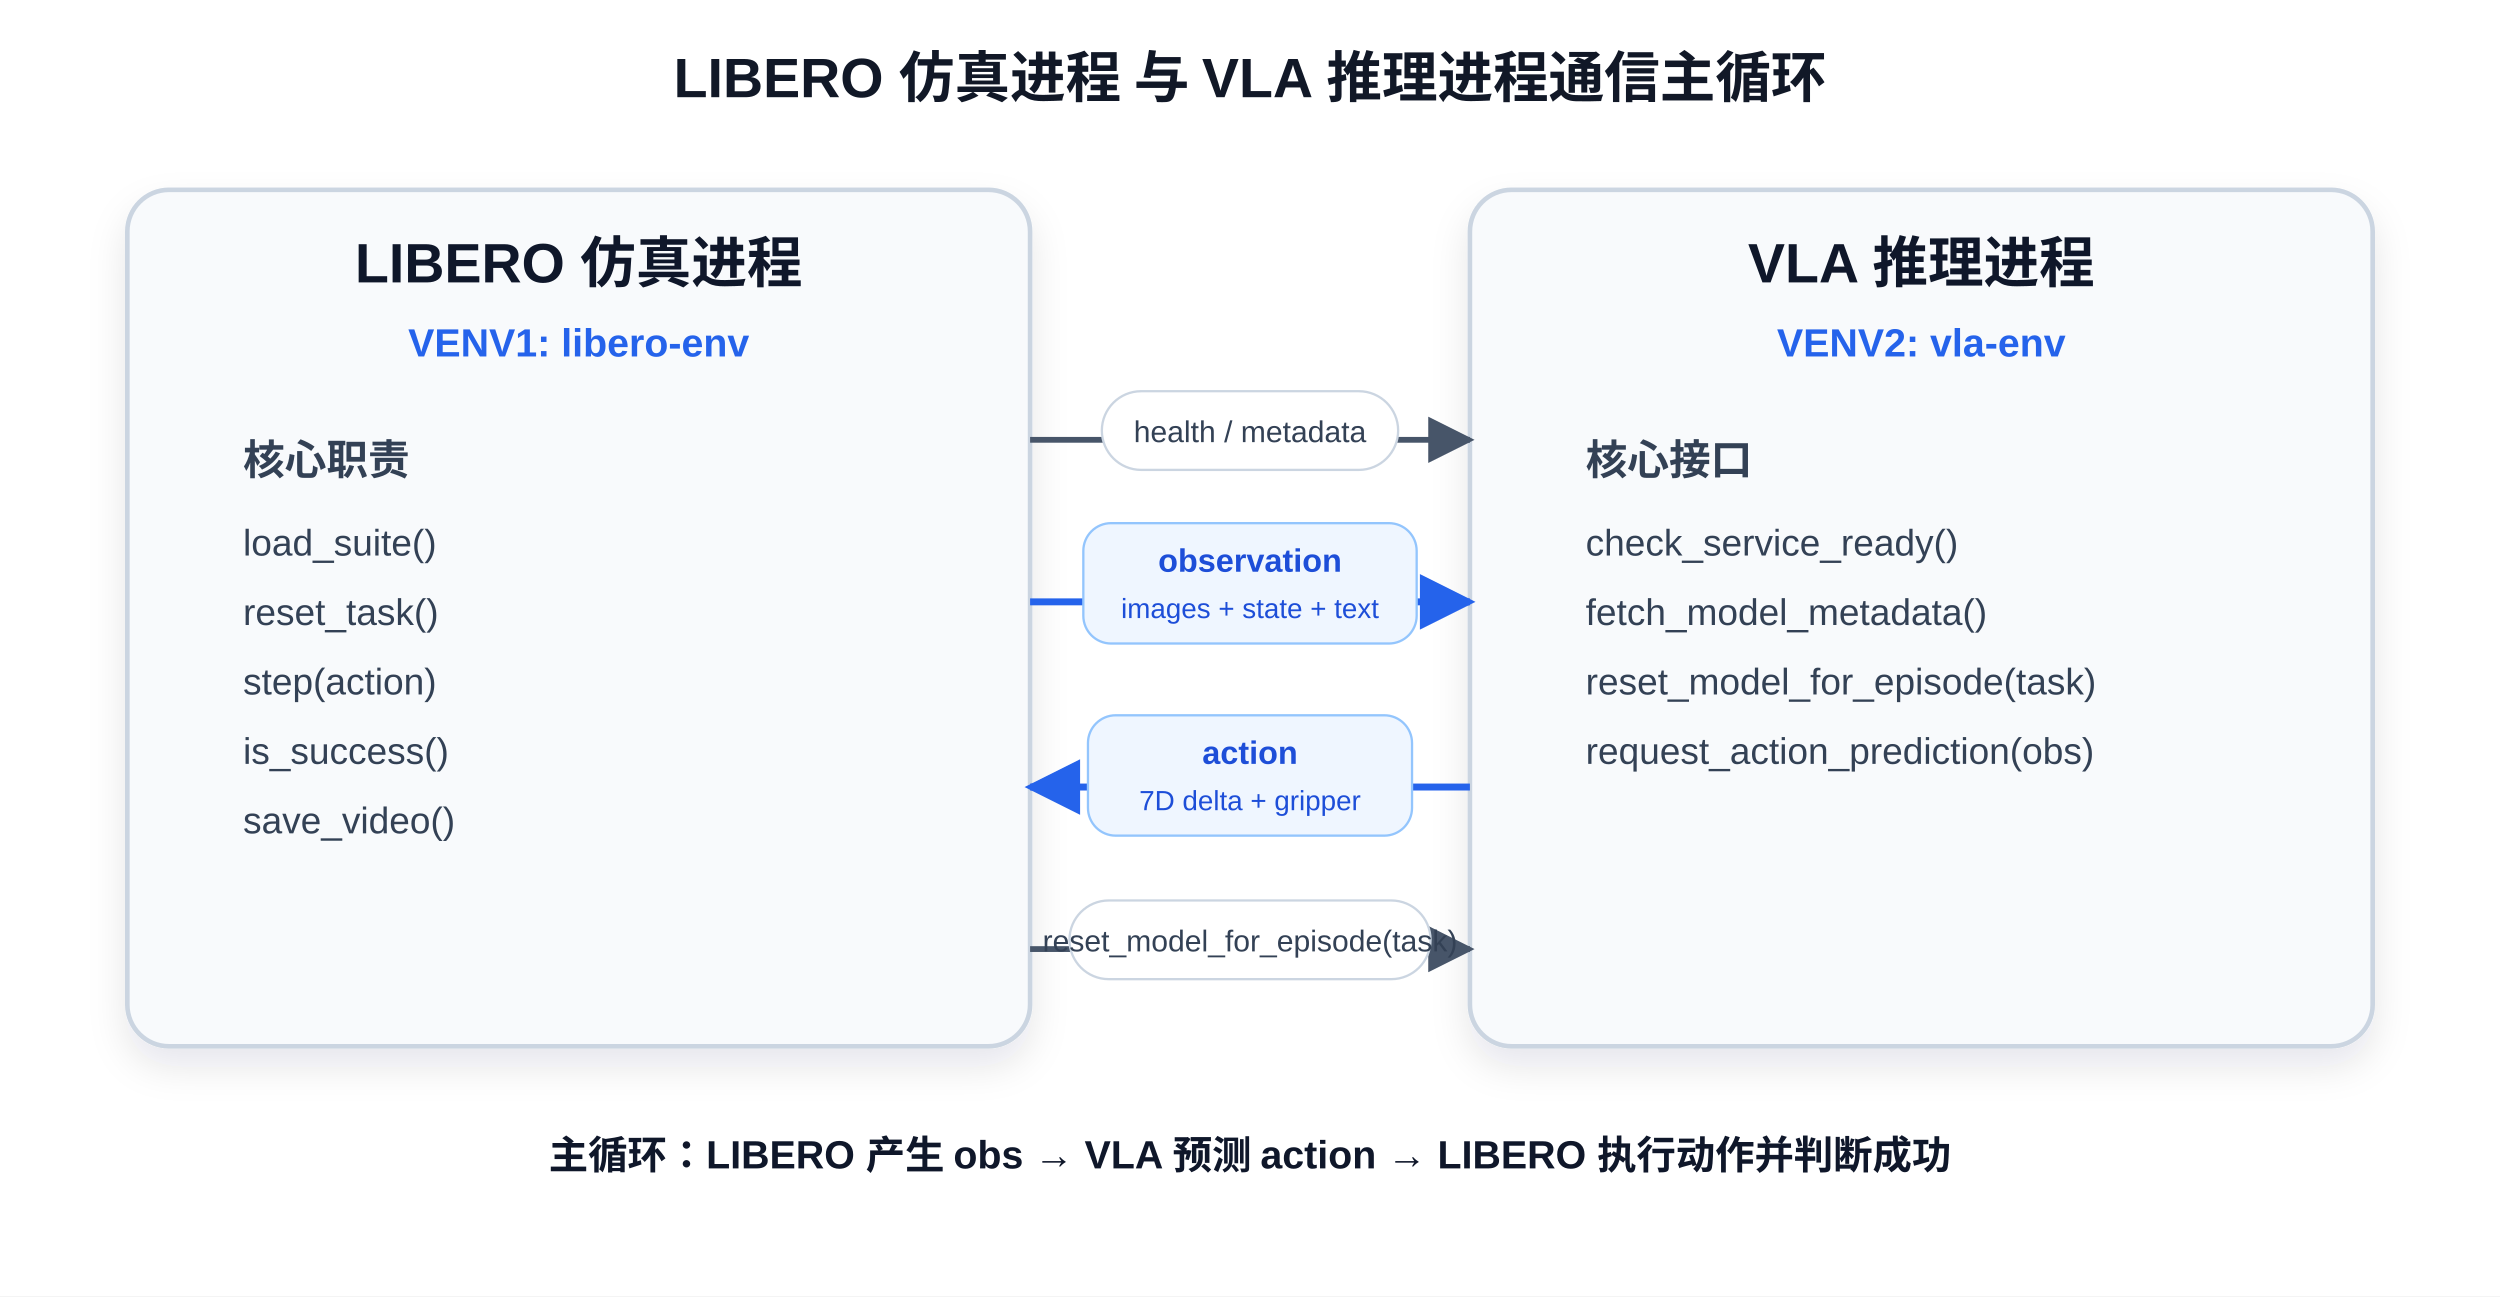
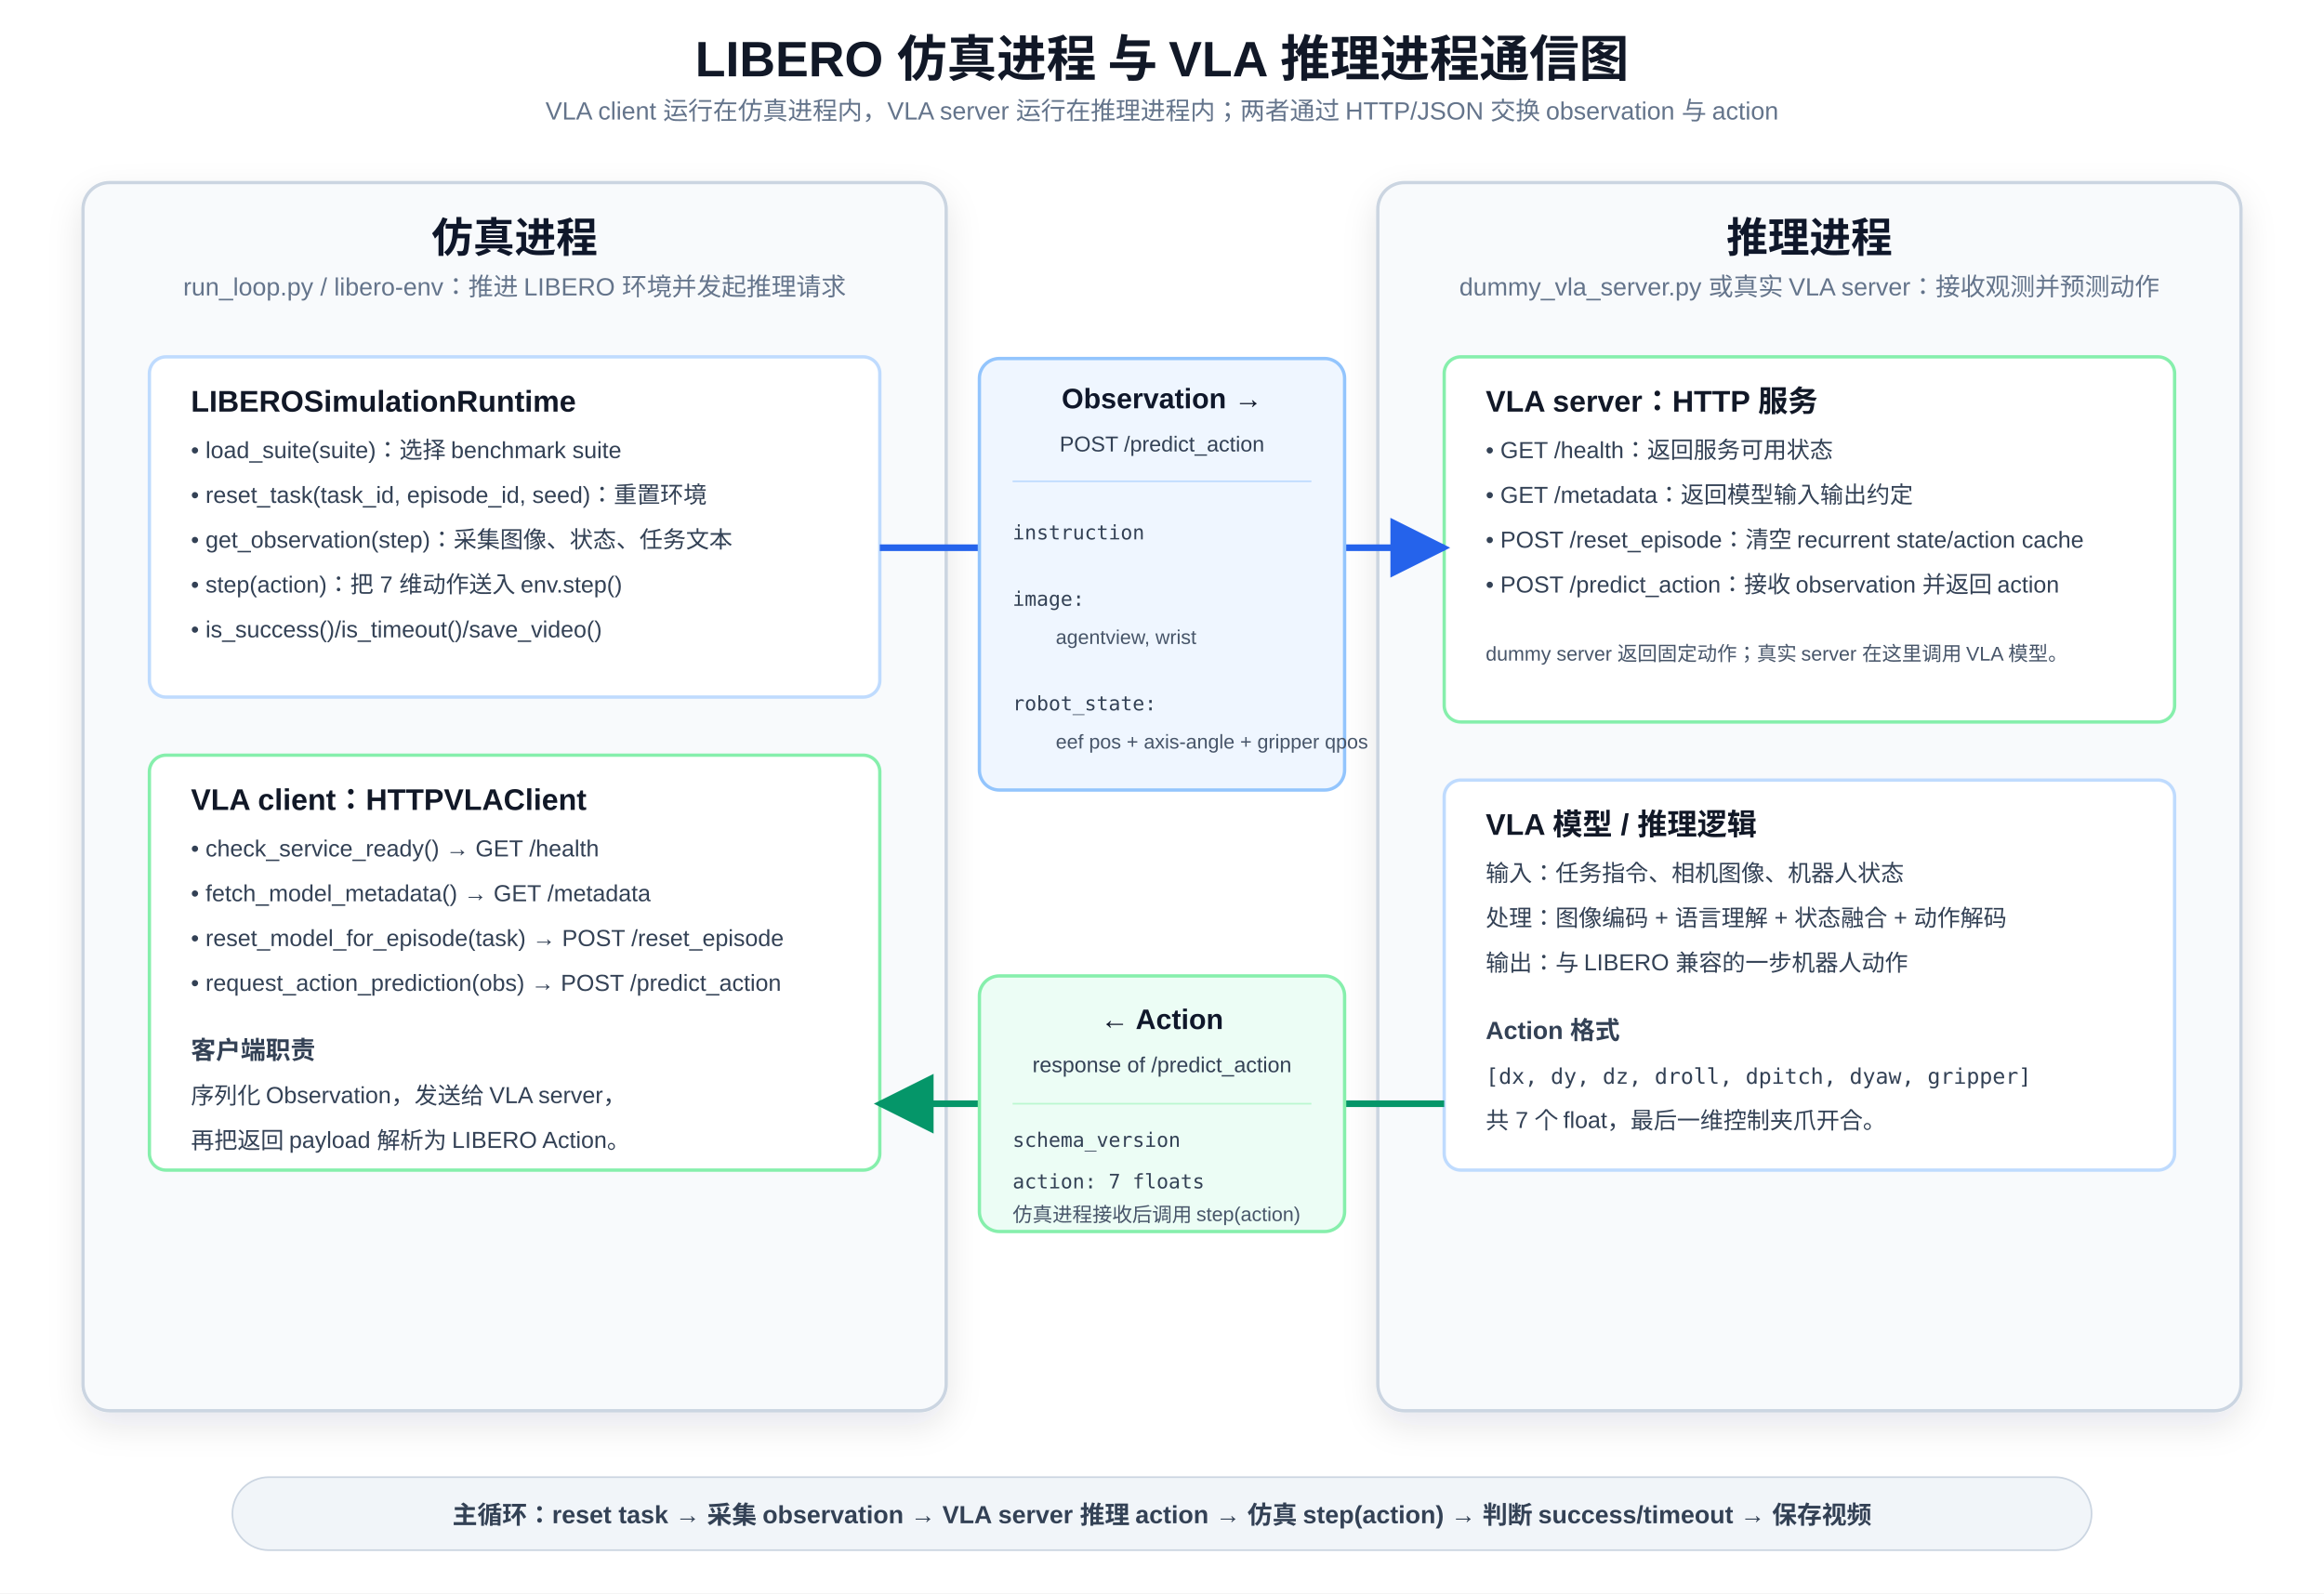
- <svg xmlns="http://www.w3.org/2000/svg" width="1080" height="560" viewBox="0 0 1080 560">
+ <svg xmlns="http://www.w3.org/2000/svg" width="1400" height="960" viewBox="0 0 1400 960">
  <defs>
-     <marker id="arrow-blue" viewBox="0 0 10 10" refX="9" refY="5" markerWidth="8" markerHeight="8" orient="auto-start-reverse">
+     <marker id="arrow-blue" viewBox="0 0 10 10" refX="9" refY="5" markerWidth="9" markerHeight="9" orient="auto-start-reverse">
      <path d="M 0 0 L 10 5 L 0 10 z" fill="#2563eb" />
    </marker>
-     <marker id="arrow-gray" viewBox="0 0 10 10" refX="9" refY="5" markerWidth="8" markerHeight="8" orient="auto-start-reverse">
-       <path d="M 0 0 L 10 5 L 0 10 z" fill="#475569" />
+     <marker id="arrow-green" viewBox="0 0 10 10" refX="9" refY="5" markerWidth="9" markerHeight="9" orient="auto-start-reverse">
+       <path d="M 0 0 L 10 5 L 0 10 z" fill="#059669" />
    </marker>
-     <filter id="shadow" x="-20%" y="-20%" width="140%" height="140%">
-       <feDropShadow dx="0" dy="8" stdDeviation="8" flood-color="#0f172a" flood-opacity="0.10" />
+     <filter id="shadow" x="-15%" y="-15%" width="130%" height="130%">
+       <feDropShadow dx="0" dy="8" stdDeviation="10" flood-color="#0f172a" flood-opacity="0.10" />
    </filter>
+     <style>
+       .title { font-family: Arial, sans-serif; font-size: 30px; font-weight: 700; fill: #111827; }
+       .subtitle { font-family: Arial, sans-serif; font-size: 15px; font-weight: 500; fill: #64748b; }
+       .process-title { font-family: Arial, sans-serif; font-size: 25px; font-weight: 700; fill: #0f172a; }
+       .module-title { font-family: Arial, sans-serif; font-size: 18px; font-weight: 700; fill: #111827; }
+       .label { font-family: Arial, sans-serif; font-size: 15px; font-weight: 700; fill: #334155; }
+       .body { font-family: Arial, sans-serif; font-size: 14px; font-weight: 400; fill: #334155; }
+       .small { font-family: Arial, sans-serif; font-size: 12px; font-weight: 400; fill: #475569; }
+       .arrow-title { font-family: Arial, sans-serif; font-size: 17px; font-weight: 700; fill: #0f172a; }
+       .arrow-body { font-family: Arial, sans-serif; font-size: 13px; font-weight: 400; fill: #334155; }
+       .mono { font-family: Menlo, Consolas, monospace; font-size: 13px; font-weight: 400; fill: #334155; }
+       .mono-small { font-family: Menlo, Consolas, monospace; font-size: 12px; font-weight: 400; fill: #334155; }
+     </style>
  </defs>
-   <rect width="1080" height="560" fill="#ffffff" />
-   <text x="540" y="42" text-anchor="middle" font-family="Arial, sans-serif" font-size="24" font-weight="700" fill="#111827">
-     LIBERO 仿真进程 与 VLA 推理进程通信主循环
-   </text>
-   <rect x="55" y="82" width="390" height="370" rx="18" fill="#f8fafc" stroke="#cbd5e1" stroke-width="2" filter="url(#shadow)" />
-   <rect x="635" y="82" width="390" height="370" rx="18" fill="#f8fafc" stroke="#cbd5e1" stroke-width="2" filter="url(#shadow)" />
-   <text x="250" y="122" text-anchor="middle" font-family="Arial, sans-serif" font-size="24" font-weight="700" fill="#0f172a">
-     LIBERO 仿真进程
-   </text>
-   <text x="250" y="154" text-anchor="middle" font-family="Arial, sans-serif" font-size="17" font-weight="700" fill="#2563eb">
-     VENV1: libero-env
-   </text>
-   <text x="830" y="122" text-anchor="middle" font-family="Arial, sans-serif" font-size="24" font-weight="700" fill="#0f172a">
-     VLA 推理进程
-   </text>
-   <text x="830" y="154" text-anchor="middle" font-family="Arial, sans-serif" font-size="17" font-weight="700" fill="#2563eb">
-     VENV2: vla-env
-   </text>
-   <text x="105" y="205" font-family="Arial, sans-serif" font-size="18" font-weight="700" fill="#334155">核心职责</text>
-   <text x="105" y="240" font-family="Arial, sans-serif" font-size="16" fill="#334155">load_suite()</text>
-   <text x="105" y="270" font-family="Arial, sans-serif" font-size="16" fill="#334155">reset_task()</text>
-   <text x="105" y="300" font-family="Arial, sans-serif" font-size="16" fill="#334155">step(action)</text>
-   <text x="105" y="330" font-family="Arial, sans-serif" font-size="16" fill="#334155">is_success()</text>
-   <text x="105" y="360" font-family="Arial, sans-serif" font-size="16" fill="#334155">save_video()</text>
-   <text x="685" y="205" font-family="Arial, sans-serif" font-size="18" font-weight="700" fill="#334155">核心接口</text>
-   <text x="685" y="240" font-family="Arial, sans-serif" font-size="16" fill="#334155">check_service_ready()</text>
-   <text x="685" y="270" font-family="Arial, sans-serif" font-size="16" fill="#334155">fetch_model_metadata()</text>
-   <text x="685" y="300" font-family="Arial, sans-serif" font-size="16" fill="#334155">reset_model_for_episode(task)</text>
-   <text x="685" y="330" font-family="Arial, sans-serif" font-size="16" fill="#334155">request_action_prediction(obs)</text>
-   <line x1="445" y1="190" x2="635" y2="190" stroke="#475569" stroke-width="2.5" marker-end="url(#arrow-gray)" />
-   <rect x="476" y="169" width="128" height="34" rx="17" fill="#ffffff" stroke="#cbd5e1" />
-   <text x="540" y="191" text-anchor="middle" font-family="Arial, sans-serif" font-size="13" fill="#334155">health / metadata</text>
-   <line x1="445" y1="260" x2="635" y2="260" stroke="#2563eb" stroke-width="3" marker-end="url(#arrow-blue)" />
-   <rect x="468" y="226" width="144" height="52" rx="12" fill="#eff6ff" stroke="#93c5fd" />
-   <text x="540" y="247" text-anchor="middle" font-family="Arial, sans-serif" font-size="14" font-weight="700" fill="#1d4ed8">observation</text>
-   <text x="540" y="267" text-anchor="middle" font-family="Arial, sans-serif" font-size="12" fill="#1d4ed8">images + state + text</text>
-   <line x1="635" y1="340" x2="445" y2="340" stroke="#2563eb" stroke-width="3" marker-end="url(#arrow-blue)" />
-   <rect x="470" y="309" width="140" height="52" rx="12" fill="#eff6ff" stroke="#93c5fd" />
-   <text x="540" y="330" text-anchor="middle" font-family="Arial, sans-serif" font-size="14" font-weight="700" fill="#1d4ed8">action</text>
-   <text x="540" y="350" text-anchor="middle" font-family="Arial, sans-serif" font-size="12" fill="#1d4ed8">7D delta + gripper</text>
-   <line x1="445" y1="410" x2="635" y2="410" stroke="#475569" stroke-width="2.5" marker-end="url(#arrow-gray)" />
-   <rect x="462" y="389" width="156" height="34" rx="17" fill="#ffffff" stroke="#cbd5e1" />
-   <text x="540" y="411" text-anchor="middle" font-family="Arial, sans-serif" font-size="13" fill="#334155">reset_model_for_episode(task)</text>
-   <text x="540" y="505" text-anchor="middle" font-family="Arial, sans-serif" font-size="17" font-weight="700" fill="#0f172a">
-     主循环：LIBERO 产生 obs → VLA 预测 action → LIBERO 执行动作并判断成功
-   </text>
+   <rect width="1400" height="960" fill="#ffffff" />
+   <text x="700" y="46" text-anchor="middle" class="title">LIBERO 仿真进程 与 VLA 推理进程通信图</text>
+   <text x="700" y="72" text-anchor="middle" class="subtitle">VLA client 运行在仿真进程内，VLA server 运行在推理进程内；两者通过 HTTP/JSON 交换 observation 与 action</text>
+   <rect x="50" y="110" width="520" height="740" rx="16" fill="#f8fafc" stroke="#cbd5e1" stroke-width="2" filter="url(#shadow)" />
+   <rect x="830" y="110" width="520" height="740" rx="16" fill="#f8fafc" stroke="#cbd5e1" stroke-width="2" filter="url(#shadow)" />
+   <text x="310" y="152" text-anchor="middle" class="process-title">仿真进程</text>
+   <text x="310" y="178" text-anchor="middle" class="subtitle">run_loop.py / libero-env：推进 LIBERO 环境并发起推理请求</text>
+   <text x="1090" y="152" text-anchor="middle" class="process-title">推理进程</text>
+   <text x="1090" y="178" text-anchor="middle" class="subtitle">dummy_vla_server.py 或真实 VLA server：接收观测并预测动作</text>
+   <rect x="90" y="215" width="440" height="205" rx="10" fill="#ffffff" stroke="#bfdbfe" stroke-width="2" />
+   <text x="115" y="248" class="module-title">LIBEROSimulationRuntime</text>
+   <text x="115" y="276" class="body">• load_suite(suite)：选择 benchmark suite</text>
+   <text x="115" y="303" class="body">• reset_task(task_id, episode_id, seed)：重置环境</text>
+   <text x="115" y="330" class="body">• get_observation(step)：采集图像、状态、任务文本</text>
+   <text x="115" y="357" class="body">• step(action)：把 7 维动作送入 env.step()</text>
+   <text x="115" y="384" class="body">• is_success()/is_timeout()/save_video()</text>
+   <rect x="90" y="455" width="440" height="250" rx="10" fill="#ffffff" stroke="#86efac" stroke-width="2" />
+   <text x="115" y="488" class="module-title">VLA client：HTTPVLAClient</text>
+   <text x="115" y="516" class="body">• check_service_ready() → GET /health</text>
+   <text x="115" y="543" class="body">• fetch_model_metadata() → GET /metadata</text>
+   <text x="115" y="570" class="body">• reset_model_for_episode(task) → POST /reset_episode</text>
+   <text x="115" y="597" class="body">• request_action_prediction(obs) → POST /predict_action</text>
+   <text x="115" y="638" class="label">客户端职责</text>
+   <text x="115" y="665" class="body">序列化 Observation，发送给 VLA server，</text>
+   <text x="115" y="692" class="body">再把返回 payload 解析为 LIBERO Action。</text>
+   <rect x="870" y="215" width="440" height="220" rx="10" fill="#ffffff" stroke="#86efac" stroke-width="2" />
+   <text x="895" y="248" class="module-title">VLA server：HTTP 服务</text>
+   <text x="895" y="276" class="body">• GET /health：返回服务可用状态</text>
+   <text x="895" y="303" class="body">• GET /metadata：返回模型输入输出约定</text>
+   <text x="895" y="330" class="body">• POST /reset_episode：清空 recurrent state/action cache</text>
+   <text x="895" y="357" class="body">• POST /predict_action：接收 observation 并返回 action</text>
+   <text x="895" y="398" class="small">dummy server 返回固定动作；真实 server 在这里调用 VLA 模型。</text>
+   <rect x="870" y="470" width="440" height="235" rx="10" fill="#ffffff" stroke="#bfdbfe" stroke-width="2" />
+   <text x="895" y="503" class="module-title">VLA 模型 / 推理逻辑</text>
+   <text x="895" y="531" class="body">输入：任务指令、相机图像、机器人状态</text>
+   <text x="895" y="558" class="body">处理：图像编码 + 语言理解 + 状态融合 + 动作解码</text>
+   <text x="895" y="585" class="body">输出：与 LIBERO 兼容的一步机器人动作</text>
+   <text x="895" y="626" class="label">Action 格式</text>
+   <text x="895" y="653" class="mono">[dx, dy, dz, droll, dpitch, dyaw, gripper]</text>
+   <text x="895" y="680" class="body">共 7 个 float，最后一维控制夹爪开合。</text>
+   <path d="M 530 330 C 640 330, 760 330, 870 330" fill="none" stroke="#2563eb" stroke-width="4" marker-end="url(#arrow-blue)" />
+   <rect x="590" y="216" width="220" height="260" rx="12" fill="#eff6ff" stroke="#93c5fd" stroke-width="2" />
+   <text x="700" y="246" text-anchor="middle" class="arrow-title">Observation →</text>
+   <text x="700" y="272" text-anchor="middle" class="arrow-body">POST /predict_action</text>
+   <line x1="610" y1="290" x2="790" y2="290" stroke="#bfdbfe" stroke-width="1" />
+   <text x="610" y="325" class="mono-small">instruction</text>
+   <text x="610" y="365" class="mono-small">image:</text>
+   <text x="636" y="388" class="small">agentview, wrist</text>
+   <text x="610" y="428" class="mono-small">robot_state:</text>
+   <text x="636" y="451" class="small">eef pos + axis-angle + gripper qpos</text>
+   <path d="M 870 665 C 760 665, 640 665, 530 665" fill="none" stroke="#059669" stroke-width="4" marker-end="url(#arrow-green)" />
+   <rect x="590" y="588" width="220" height="154" rx="12" fill="#ecfdf5" stroke="#86efac" stroke-width="2" />
+   <text x="700" y="620" text-anchor="middle" class="arrow-title">← Action</text>
+   <text x="700" y="646" text-anchor="middle" class="arrow-body">response of /predict_action</text>
+   <line x1="610" y1="665" x2="790" y2="665" stroke="#bbf7d0" stroke-width="1" />
+   <text x="610" y="691" class="mono-small">schema_version</text>
+   <text x="610" y="716" class="mono-small">action: 7 floats</text>
+   <text x="610" y="736" class="small">仿真进程接收后调用 step(action)</text>
+   <rect x="140" y="890" width="1120" height="44" rx="22" fill="#f1f5f9" stroke="#cbd5e1" />
+   <text x="700" y="918" text-anchor="middle" class="label">主循环：reset task → 采集 observation → VLA server 推理 action → 仿真 step(action) → 判断 success/timeout → 保存视频</text>
</svg>
